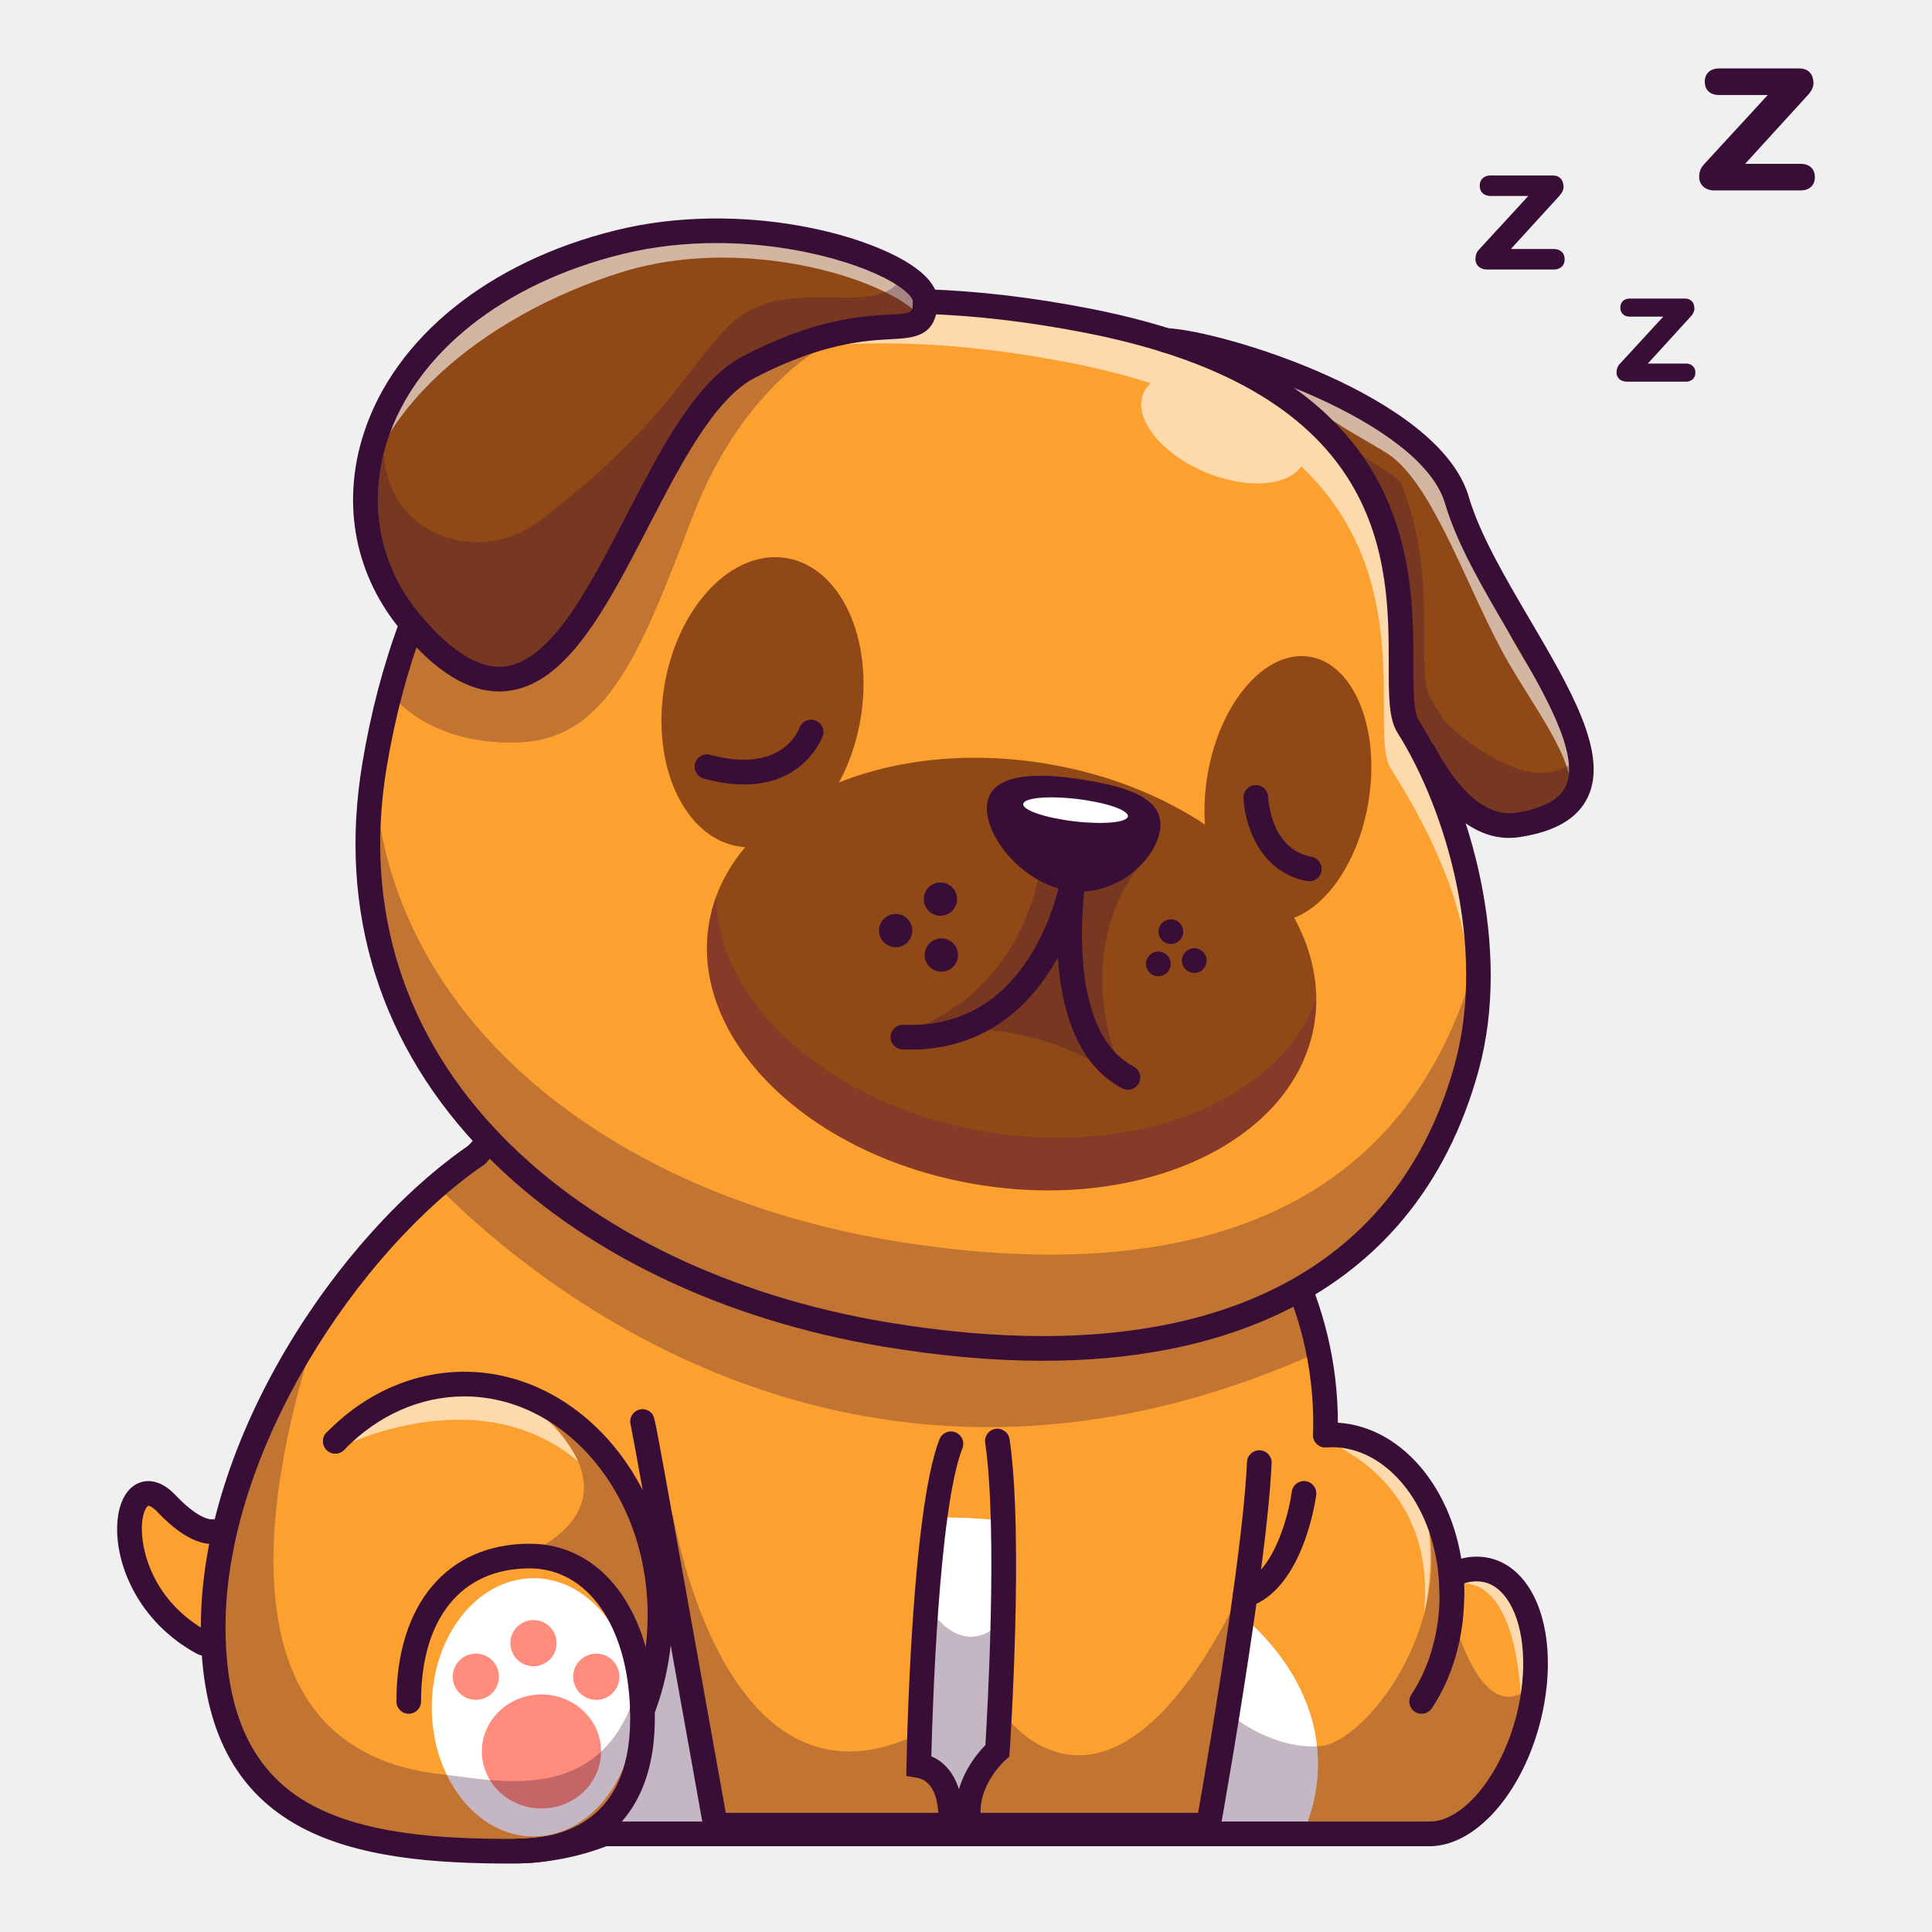
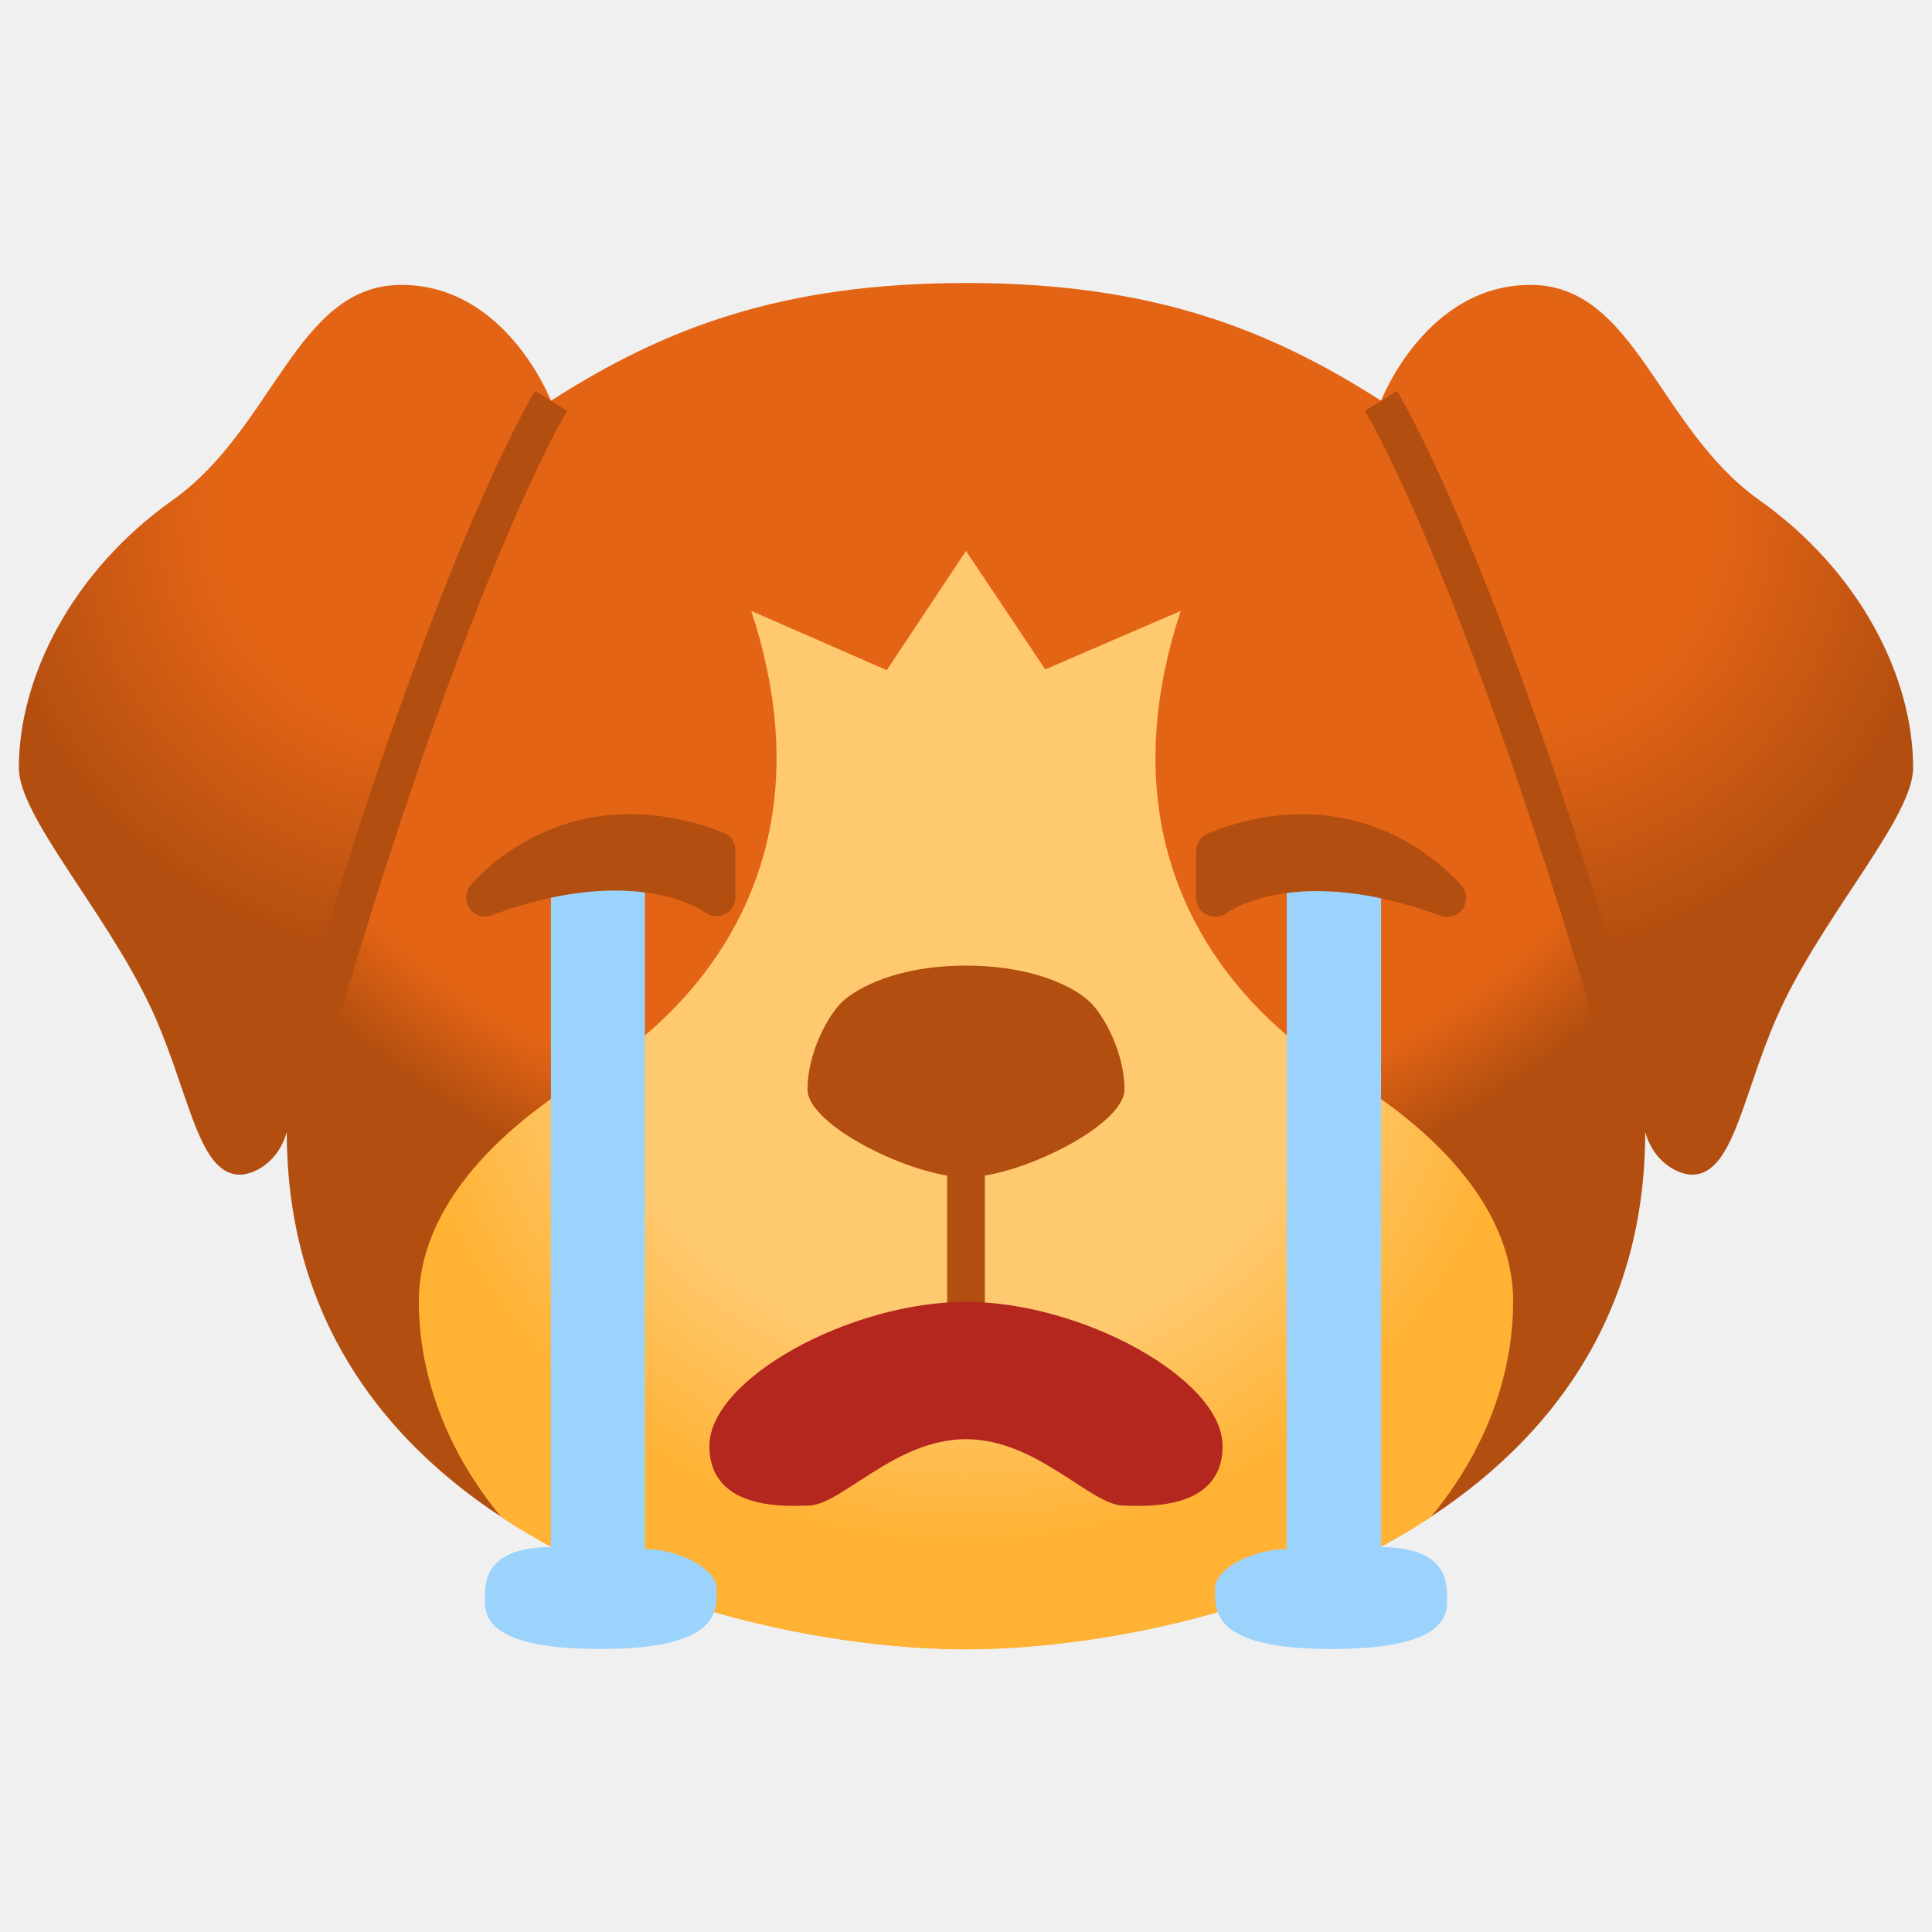
- <svg xmlns="http://www.w3.org/2000/svg" data-name="Layer 1" viewBox="0 0 3000 3000">
-   <path fill="#380d36" d="M2373.149 304.305h-58.921c-7.539 0-16.475-4.189-16.475-15.918 0-11.726 8.936-15.916 16.475-15.916h96.895c10.893 0 16.758 7.261 16.758 17.871 0 4.468-2.515 9.495-6.426 13.682l-75.391 82.654h67.017c7.539 0 16.475 4.189 16.475 15.918 0 11.726-8.936 15.915-16.475 15.915H2309.204c-12.007 0-18.149-7.817-18.149-15.915 0-5.864 1.675-10.891 5.303-14.8zM2744.951 147.555h-76.421c-9.775 0-21.367-5.432-21.367-20.642 0-15.212 11.592-20.645 21.367-20.645H2794.204c14.126 0 21.729 9.416 21.729 23.179 0 5.796-3.257 12.315-8.33 17.747l-97.783 107.202h86.919c9.78 0 21.367 5.432 21.367 20.642 0 15.212-11.587 20.645-21.367 20.645h-134.727c-15.571 0-23.54-10.142-23.54-20.645 0-7.605 2.173-14.124 6.88-19.194zM2582.681 491.71h-52.075c-6.665 0-14.561-3.704-14.561-14.07s7.896-14.067 14.561-14.067h85.644c9.624 0 14.805 6.416 14.805 15.796 0 3.948-2.222 8.391-5.674 12.095l-66.641 73.054h59.233c6.665 0 14.565 3.704 14.565 14.07s-7.9 14.067-14.565 14.067H2526.162c-10.615 0-16.045-6.912-16.045-14.067 0-5.183 1.484-9.627 4.692-13.081z" />
-   <path fill="#fca030" d="M317.597,2554.554c-2.938-68.645,14.937-125.495,31.02-179.033,0,0-25.592,27.93-87.937-37.658C190.245,2263.663,159.471,2469.422,317.597,2554.554Z" />
-   <path fill="#380d36" d="M315.483,2570.614a19.056,19.056,0,0,1-9.053-2.29c-92.222-49.634-128.982-141.125-124.111-205.129,2.419-31.804,15.178-54.089,35.005-61.145,10.22-3.626,30.952-5.915,55.144,19.551,32.417,34.133,50.735,37.764,56.86,37.624a9.253,9.253,0,0,0,4.16-.803c.793-.598-1.094,1.103-1.096,1.103l28.242,25.835c-1.826,1.997-11.899,11.963-30.947,12.141-24.915.049-53.53-16.433-84.973-49.538-8.823-9.292-13.923-10.09-14.556-9.851-2.07.737-8.208,8.738-9.673,27.988-2.844,37.378,15.249,120.706,104.084,168.518a19.142,19.142,0,0,1-9.087,35.996Z" />
-   <path fill="#fca030" d="M523.191 2241.947l-.048.048zM909.756 2862.273a393.717 393.717 0 01-72.297 14.21zM822.005 2877.775c-4.88.239-9.857.383-14.833.383zM637.125 2645.957c0-152.344 81.005-225.741 187.607-225.741 103.541 0 171.483 99.426 175.263 239.617zM523.154 2241.986l.048-.048c53.493-55.215 123.493-88.756 200.239-88.756 160.239 0 291.531 146.22 302.966 331.675zM2256.932 2480.837q0-15.431-1.387-30.383z" />
-   <path fill="#fca030" d="M2381.477,2646.005c-20.191,113.588-91.435,205.646-159.137,205.646h-201.531c16.651-35.55,25.599-73.302,25.599-112.44,0-85.359-42.632-164.258-114.737-227.942-23.062,161.387-52.727,326.842-52.727,326.842h-370.813c-14.354-66.22,43.062-103.684,43.062-103.684V2360.789c-28.852-2.871-58.421-4.354-88.517-4.354-2.68,0-5.407,0-8.087.096-33.923,144.832-25.406,389.043-25.406,389.043,57.416,9.569,49.425,92.536,49.425,92.536H1113.393s-34.88-195.359-65.933-367.942c-7.225,4.785-14.21,9.665-21.053,14.689.575,8.756.862,17.56.862,26.459a411.181,411.181,0,0,1-27.274,148.517v.048q.144,6.101.144,12.345c0,96.555-37.417,155.215-93.397,184.019-20.813,10.765-44.258,17.368-69.282,20.239a6.545,6.545,0,0,0-.909.096c-2.057.239-4.115.43-6.22.574a9.337,9.337,0,0,1-1.148.096c-2.344.239-4.737.383-7.177.526-8.086.526-16.22.813-24.401.813-256.316,0-464.115-42.297-464.115-348.565,0-271.1,198.707-588.708,409.186-732.822,130.669-147.177,312.535-238.851,552.535-238.851,422.822,0,765.55,293.492,765.55,655.55,0,6.172-.096,12.344-.287,18.469,3.253-.239,6.554-.335,9.857-.335,95.359,0,173.971,95.311,185.215,218.421,13.158-6.603,26.603-10.144,39.904-10.144C2363.153,2440.311,2401.67,2532.416,2381.477,2646.005Z" />
-   <path fill="#fca030" d="M2209.899,2646.005c29.234-43.971,47.033-101.77,47.033-165.167q0-15.431-1.387-30.383Z" />
-   <path fill="#380d36" d="M2038.684 2103.459c-697.415 309.282-1197.798-99.617-1357.032-258.995 16.986-14.115 34.211-27.129 51.483-38.947 130.67-147.177 312.536-238.851 552.535-238.851C1661.125 1566.665 1973.421 1798.101 2038.684 2103.459zM807.173 2166.979s277.979 189.815-95.098 283.475c0 0 226.855-125.731 285.612 175.209C997.686 2625.664 1121.288 2280.567 807.173 2166.979z" opacity=".3" />
-   <path fill="#fff" d="M523.191 2249.57s216.324-113.301 374.5 19.58C897.692 2269.149 789.778 2029.474 523.191 2249.57zM2058.021 2237.608s175.395 59.809 153.011 269.665C2211.032 2507.273 2279.295 2225.646 2058.021 2237.608zM2256.239 2459.584s155.866-73.268 106.425 223.191C2362.663 2682.775 2371.505 2439.135 2256.239 2459.584z" opacity=".6" />
-   <ellipse cx="828.374" cy="2651.127" fill="#fff" rx="157.895" ry="200.523" />
-   <ellipse cx="840.8" cy="2719.665" fill="#ff8c7c" rx="92.569" ry="88.517" />
-   <circle cx="738.895" cy="2603.636" r="35.885" fill="#ff8c7c" transform="rotate(-76.717 738.895 2603.636)" />
-   <circle cx="828.374" cy="2551.471" r="35.885" fill="#ff8c7c" transform="rotate(-45 828.374 2551.47)" />
-   <circle cx="925.929" cy="2603.636" r="35.885" fill="#ff8c7c" transform="rotate(-45 925.929 2603.636)" />
-   <path fill="#fff" d="M2046.407,2739.21c0,39.139-8.948,76.89-25.599,112.44H940.809c-10.239,3.923-20.574,7.512-31.052,10.622-1.005-2.01-2.058-4.019-3.015-6.028,55.981-28.804,93.397-87.464,93.397-184.019q0-6.244-.144-12.345v-.048a411.181,411.181,0,0,0,27.274-148.517c0-8.899-.287-17.703-.862-26.459,6.843-5.024,13.828-9.904,21.053-14.689,31.053,172.583,65.933,367.942,65.933,367.942h365.214s7.991-82.966-49.425-92.536c0,0-8.517-244.21,25.406-389.043,2.68-.096,5.407-.096,8.087-.096,30.096,0,59.665,1.483,88.517,4.354v373.636s-57.416,37.464-43.062,103.684h370.813s29.665-165.454,52.727-326.842C2003.774,2574.952,2046.407,2653.852,2046.407,2739.21Z" />
-   <path fill="#380d36" d="M520.703 2257.128a19.163 19.163 0 1113.228-5.31l-.049.046A19.069 19.069 0 01520.703 2257.128zM2058.03 2247.511c-.203 0-.408-.002-.613-.01a19.135 19.135 0 01-18.525-19.731c.186-5.923.278-11.895.278-17.866 0-350.918-334.839-636.411-746.411-636.411-220.212 0-401.299 78.198-538.225 232.422a19.139 19.139 0 11-28.623-25.415c144.504-162.759 335.22-245.283 566.848-245.283 432.678 0 784.688 302.664 784.688 674.688 0 6.377-.098 12.749-.298 19.072A19.138 19.138 0 012058.03 2247.511z" />
-   <path fill="#380d36" d="M795.151,2893.732c-114.311,0-243.84-7.368-337.8-62.026-97.876-56.936-145.454-156.924-145.454-305.676,0-289.656,212.283-608.093,417.512-748.613a19.138,19.138,0,0,1,21.626,31.582c-192.786,132-400.862,443.672-400.862,717.031,0,133.938,41.355,223.103,126.426,272.59,86.096,50.083,209.346,56.836,318.552,56.836,7.471,0,15.264-.261,23.162-.774,2.275-.134,4.397-.256,6.477-.469l1.782-.149c1.719-.117,3.401-.271,5.081-.464.669-.093,1.287-.156,1.88-.198a375.928,375.928,0,0,0,68.34-13.476c9.451-2.805,19.15-6.123,29.636-10.142a19.138,19.138,0,1,1,13.696,35.742c-11.418,4.375-22.034,8.005-32.454,11.099a414.544,414.544,0,0,1-75.823,14.907l-.62.064c-2.2.256-4.402.461-6.646.623-.532.059-1.064.105-1.597.134-2.417.232-4.878.386-7.385.535C812.073,2893.446,803.445,2893.732,795.151,2893.732Z" />
-   <path fill="#380d36" d="M804.719,2893.3a19.138,19.138,0,0,1,0-38.276c4.377,0,9.053-.122,13.896-.359,1.973-.117,4.094-.239,6.174-.452l1.782-.149c1.719-.117,3.401-.271,5.081-.464.593-.081,1.147-.142,1.68-.183,23.191-2.715,44.102-8.826,62.166-18.166,55.12-28.359,83.049-84.548,83.049-167.022q0-6.017-.137-11.897c-3.564-132.163-66.309-220.974-156.13-220.974-105.491,0-168.469,77.236-168.469,206.604a19.138,19.138,0,1,1-38.276,0c0-151.047,79.219-244.88,206.746-244.88,112.107,0,190.23,103.777,194.394,258.24l.007.515c.093,3.816.142,8.079.142,12.393,0,122.029-56.436,176.68-103.777,201.04-22.3,11.531-47.834,19.019-75.857,22.234l-1.165.124c-2.107.242-4.214.437-6.362.591-.532.059-1.064.105-1.597.134-2.417.232-4.878.386-7.385.535C815.024,2893.165,809.719,2893.3,804.719,2893.3Z" />
-   <path fill="#380d36" d="M997.544 2674.999a19.118 19.118 0 01-19.138-19.114v-3.626l1.292-3.335c17.239-44.512 25.981-92.153 25.981-141.604 0-8.413-.276-16.895-.82-25.21-10.852-175.986-135.542-313.787-283.87-313.787-68.45 0-134.68 29.453-186.494 82.937l-.564.557a19.139 19.139 0 01-26.736-27.39c59.06-60.862 134.976-94.38 213.794-94.38 168.511 0 309.981 153.577 322.068 349.636.596 9.07.898 18.393.898 27.637 0 54.023-9.548 106.16-28.384 154.963A19.16 19.16 0 01997.544 2674.999zM2254.48 2495.98a19.139 19.139 0 01-19.138-19.138c0-9.497-.439-19.136-1.309-28.645-10.466-114.6-81.899-201.02-166.155-201.02-3.1 0-5.864.093-8.454.283a19.138 19.138 0 11-2.808-38.174c3.533-.261 7.217-.386 11.262-.386 104.175 0 191.995 101.379 204.275 235.818.972 10.662 1.465 21.47 1.465 32.124A19.139 19.139 0 012254.48 2495.98z" />
-   <path fill="#380d36" d="M2219.888,2866.793a19.138,19.138,0,1,1,0-38.276c57.752,0,121.999-86.943,140.295-189.856,11.953-67.253,2.407-129.29-24.912-161.894-11.851-14.143-26.074-21.314-42.273-21.314a63.559,63.559,0,0,0-19.844,3.34c.308,6.03.464,12.063.464,18.049,0,64.621-17.839,127.041-50.234,175.764a19.138,19.138,0,1,1-31.875-21.191c28.267-42.515,43.833-97.41,43.833-154.573,0-9.497-.439-19.136-1.309-28.645l-1.184-12.993,11.66-5.852c16.104-8.079,32.417-12.175,48.489-12.175,27.659,0,52.422,12.104,71.611,35.005,34.919,41.675,47.353,113.892,33.259,193.179C2375.796,2769.528,2297.617,2866.793,2219.888,2866.793Z" />
-   <path fill="#380d36" d="M2219.888,2866.793H923.476a19.138,19.138,0,1,1,0-38.276h1296.411a19.138,19.138,0,1,1,0,38.276Z" />
-   <path fill="#380d36" d="M1493.537,2853.253h-398.623l-2.815-15.774c0-.005-34.878-195.347-65.928-367.918-37.429-208.057-45.498-250.73-46.836-256.79a19.141,19.141,0,0,1,31.882-18.984c4.724,4.722,4.724,4.722,20.039,88.73,8.682,47.615,20.334,112.163,32.586,180.266,25.791,143.34,54.224,302.393,63.12,352.192h330.156c-1.238-19.834-7.454-50.173-33.538-54.519l-16.27-2.712.281-16.494c.273-16.03,7.21-393.87,51.157-506.23a19.14,19.14,0,1,1,35.649,13.945c-36.834,94.168-46.475,406.924-48.215,478.354,44.778,18.611,52.044,77.261,49.021,108.63Zm-509.407-632.419a.16.16,0,0,1,.022.019A.16.16,0,0,0,984.131,2220.834Z" />
-   <path fill="#380d36" d="M1892.502,2853.253h-402.261l-3.269-15.083c-13.696-63.188,27.048-111.999,43.137-128.359,3.054-49.526,19.407-334.814-.31-469.429a19.14,19.14,0,0,1,37.876-5.547c22.112,150.999,1.065,471.345.159,484.91l-.535,7.998-6.077,5.229c-.396.347-39.812,35.361-38.65,82.004h337.864c7.92-45.112,31.174-179.832,49.834-310.413q2.227-15.286,4.292-30.327c12.459-90.098,19.778-158.718,21.753-203.972a19.139,19.139,0,0,1,38.242,1.67c-2.029,46.443-9.456,116.267-22.078,207.529q-2.087,15.194-4.326,30.566c-22.837,159.824-52.529,325.803-52.827,327.461Zm-343.765-134.785h0Z" />
-   <path fill="#380d36" d="M1933.513 2495.985a19.141 19.141 0 01-5.898-37.349c50.911-16.509 73.728-108.235 78.225-142.188a19.138 19.138 0 0137.952 4.978c-.779 5.962-20.056 146.282-104.37 173.621A19.152 19.152 0 011933.513 2495.985zM1023.97 2498.712a17.851 17.851 0 01-10.581-32.239c7.102-5.217 14.424-10.325 21.765-15.185a17.851 17.851 0 0119.707 29.77c-6.858 4.541-13.701 9.314-20.339 14.189A17.76 17.76 0 011023.97 2498.712z" />
-   <path fill="#fca030" d="M581.514,1188.287c-79.722,478.63,312.491,803.773,793.569,883.902,481.078,80.129,848.905-50.082,928.627-528.711,24.336-146.108-36.234-286.865-117.513-415.937-48.679-77.304,125.546-507.573-496.543-629.413C984.022,359.926,661.235,709.658,581.514,1188.287Z" />
-   <path fill="#fff" d="M2300.478,1540.622c-10.765,64.737-26.841,123.11-47.751,175.455a912.663,912.663,0,0,0,24.259-107.081c24.306-146.125-36.268-286.89-117.512-415.933-35.071-55.646,45.359-294.115-138.756-468.851-22.009,31.196-85.837,35.646-149.617,8.804-68.947-29.091-111.77-83.78-95.55-122.201a43.933,43.933,0,0,1,11.34-15.789,1099.616,1099.616,0,0,0-123.972-31.387c-589.425-115.454-911.722,109.569-1048.324,465.741,120.813-395.072,445.549-656.746,1071.818-534.115,622.105,121.866,447.894,552.105,496.554,629.425C2264.259,1253.781,2324.832,1394.498,2300.478,1540.622Z" opacity=".6" />
-   <path fill="#380d36" d="M2300.295,1541.807c-79.712,478.612-447.512,608.851-928.612,528.708-481.053-80.144-873.301-405.263-793.539-883.875.574-3.349,1.1-6.651,1.722-10,7.177,404.832,369.235,677.129,803.827,749.521,466.507,77.703,826.554-42.44,920.574-486.268A412.617,412.617,0,0,1,2300.295,1541.807Z" opacity=".3" />
-   <path fill="#914817" d="M602.075,914.214c54.984,87.882,126.333,213.719,252.924,104.661,75.955-65.435,133.694-262.369,307.893-449.029,94.31-101.056,260.821,8.08,279.45-102.669,9.71-57.746-254.678-162.391-475.447-92.221C675.228,467.661,469.992,703.102,602.075,914.214Z" />
-   <path fill="#fff" d="M1438.132,467.196c-1.675,10.048-4.593,18.277-8.613,25.024-10.191-12.536-28.948-25.837-54.019-38.23-90.047-44.737-261.674-78.613-412.823-30.574-218.516,69.426-388.516,219.043-404.497,378.469-17.799-176.938,163.923-350.478,404.497-426.938,170.096-54.067,366.124-4.306,442.631,47.751C1428.132,438.201,1440.381,453.943,1438.132,467.196Z" opacity=".6" />
-   <path fill="#914817" d="M1816.443,527.529c477.211,150.83,330.116,527.113,375.338,598.883q12.547,19.858,24.296,40.13c11.395,61.557,83.267,130.493,140.609,114.393,200.025-56.159,61.198-147.156-24.943-322.608-51.685-105.272-78.854-235.57-150.627-284.495C2028.837,570.015,1898.815,545.261,1816.443,527.529Z" />
-   <path fill="#fff" d="M2435.679,1248.105c19.848-54.714-45.105-136.219-92.952-218.63-61.662-106.206-114.832-275.215-186.603-324.163-7.704-5.263-59.327-34.976-66.887-39.809q-28.636-18.373-56.076-33.158c-53.971-61.914-89.971-62.279-216.717-102.327,55.982,12.01,133.875,27.321,225.838,68.421a892.737,892.737,0,0,1,138.852,77.895c71.77,48.899,98.947,179.186,150.622,284.449,45.119,91.866,104.64,160.622,122.391,213.301C2464.052,1203.272,2461.085,1227.53,2435.679,1248.105Z" opacity=".6" />
-   <ellipse cx="1183.989" cy="1090.455" fill="#914817" rx="226.946" ry="154.46" transform="rotate(-80.543 1183.99 1090.455)" />
-   <ellipse cx="1999.849" cy="1224.849" fill="#914817" rx="207.826" ry="126.688" transform="rotate(-80.544 1999.849 1224.849)" />
-   <ellipse cx="1570.81" cy="1512.523" fill="#914817" rx="331.057" ry="476.363" transform="rotate(-80.544 1570.81 1512.523)" />
-   <path fill="#380d36" d="M1614.657,1349.29s-21.883,197.728-223.86,258.334c0,0,207.224-52.48,360.678,79.82,0,0-98.249-180.432,13.745-338.155C1765.22,1349.29,1695.997,1401.96,1614.657,1349.29Z" opacity=".3" />
-   <path fill="#6b184e" d="M2043.884,1552.341a231.843,231.843,0,0,1-3.158,38.469c-30.048,180.335-264.785,291.483-524.306,248.277-259.521-43.206-445.551-224.45-415.503-404.832a234.004,234.004,0,0,1,11.484-43.062c.048,166.986,177.655,326.124,418.708,366.315C1769.196,1797.174,1986.42,1706.839,2043.884,1552.341Z" opacity=".3" />
-   <path fill="#915a17" d="M1813.489,545.261l-.044-.007Z" />
-   <path fill="#380d36" d="M2343.247 1301.11c-54.695 0-106.13-42.637-149.651-124.448a19.139 19.139 0 0133.794-17.979c27.534 51.76 71.836 111.724 126.394 103.332 41.419-6.353 67.407-20.061 77.241-40.747 23.406-49.228-33.21-145.632-87.961-238.862-39.7-67.603-80.754-137.507-99.116-200.286-37.578-128.486-344.546-230.784-433.894-234.346a19.139 19.139 0 011.524-38.247c85.034 3.389 423.352 105.393 469.109 261.846 17.031 58.23 56.865 126.057 95.386 191.65 62.554 106.516 121.641 207.126 89.524 274.68-15.835 33.308-50.51 53.635-106.008 62.148A107.639 107.639 0 012343.247 1301.11zM774.993 1073.751c-48.066.003-97.322-30.359-150.127-92.41-73.525-86.399-95.434-198.728-60.11-308.188 48.115-149.094 194.646-267.107 391.97-315.686 193.884-47.725 401.502 7.029 470.891 63.127 19.255 15.566 28.767 31.811 28.269 48.279-1.638 53.972-35.864 55.833-72.1 57.803-40.149 2.185-107.346 5.84-212.083 60.161-62.158 32.236-114.478 133.406-165.076 231.243-64.993 125.674-126.379 244.377-218.633 254.929A114.142 114.142 0 01774.993 1073.751zm337.659-696.316c-47.581 0-97.368 5.037-146.775 17.2-184.348 45.383-320.681 153.897-364.692 290.274-31.16 96.553-11.904 195.557 52.832 271.623 47.998 56.401 91.599 82.808 129.629 78.447 71.978-8.232 131.46-123.252 188.984-234.482 53.342-103.147 108.501-209.805 181.453-247.639 112.051-58.115 184.399-62.051 227.627-64.402 35.347-1.921 35.347-1.921 35.916-20.745.051-1.621-2.383-7.9-14.072-17.351C1362.524 417.191 1246.323 377.435 1112.651 377.435zM1751.457 1692.157a19.08 19.08 0 01-8.867-2.19c-72.59-38.04-94.995-127.195-99.876-203.464q-3.593 6.548-7.559 13.127c-53.85 89.138-134.746 134.058-234.075 129.922a19.138 19.138 0 011.597-38.242c85.195 3.521 152.307-33.63 199.138-110.522 35.242-57.869 45.798-118.064 46.397-121.614.017-.107.032-.203.046-.283l37.788 6.094c-.01.063-.024.161-.046.29-1.123 7.097-35.608 233.164 74.358 290.786a19.142 19.142 0 01-8.901 36.096z" />
-   <circle cx="1818.098" cy="1446.648" r="19.182" fill="#380d36" transform="rotate(-76.654 1818.098 1446.648)" />
-   <circle cx="1854.458" cy="1491.597" r="19.182" fill="#380d36" transform="rotate(-8.474 1854.457 1491.597)" />
-   <circle cx="1798.657" cy="1496.728" r="19.182" fill="#380d36" transform="rotate(-24.593 1798.656 1496.728)" />
-   <circle cx="1460.267" cy="1396.147" r="25.84" fill="#380d36" transform="rotate(-78.554 1460.267 1396.147)" />
-   <circle cx="1461.749" cy="1482.98" r="25.84" fill="#380d36" transform="rotate(-35.543 1461.75 1482.98)" />
-   <circle cx="1390.797" cy="1444.966" r="25.84" fill="#380d36" transform="rotate(-3.183 1390.795 1444.963)" />
-   <path fill="#380d36" d="M1619.599,2113.007q-115.788,0-247.668-21.926c-250.769-41.78-470.103-147.61-617.598-297.996-163.835-167.051-230.117-377.278-191.68-607.954,13.274-79.644,33.081-154.653,58.867-222.942a19.139,19.139,0,0,1,35.811,13.521c-24.907,65.954-44.058,138.533-56.919,215.715-36.348,218.115,26.328,416.897,181.25,574.856,141.863,144.646,353.723,246.587,596.555,287.041,85.701,14.268,166.182,21.328,240.981,21.331,339.932.02,563.753-145.664,639.858-422.593,49.004-178.359-11.799-391.628-89.033-514.302-13.596-21.582-13.586-56.423-13.574-104.644.039-158.599.105-424.045-470.464-516.196-87.747-17.161-171.802-27.073-249.824-29.46a19.14,19.14,0,0,1,1.172-38.262c80.09,2.451,166.223,12.598,256.006,30.159,501.499,98.206,501.426,394.558,501.387,553.769-.007,37.029-.017,72.004,7.688,84.236,81.562,129.551,145.627,355.308,93.552,544.841-49.358,179.604-156.174,307.949-317.478,381.47C1877.168,2089.852,1757.024,2113.002,1619.599,2113.007Z" />
-   <path fill="#380d36" d="M1533.103,1246.556c-7.881,47.316,51.995,124.077,124.626,136.174,72.631,12.098,135.452-45.309,143.333-92.626,7.881-47.316-42.163-66.625-114.793-78.723C1613.638,1199.284,1540.984,1199.24,1533.103,1246.556Z" />
-   <ellipse cx="1670.153" cy="1257.994" fill="#fff" rx="17.491" ry="81.86" transform="rotate(-83.269 1670.153 1257.994)" />
-   <path fill="#380d36" d="M2033.183 1368.434a19.184 19.184 0 01-3.477-.32c-75.156-13.794-97.498-90.623-98.814-129.319a19.139 19.139 0 0138.254-1.355h0c.132 3.318 3.965 81.372 67.468 93.027a19.141 19.141 0 01-3.433 37.966zM1155.393 1218.117c-18.262 0-39.053-2.708-62.688-9.15a19.138 19.138 0 1110.068-36.929c111.687 30.434 137.522-38.696 138.564-41.658a19.139 19.139 0 0136.274 12.219C1277.314 1143.497 1251.247 1218.117 1155.393 1218.117z" />
-   <path fill="#380d36" d="M1403.233,422.665c-5.981,15.981-16.364,25.55-29.857,31.292-57.847,24.593-172.967-21.866-245.454,55.789-19.48,20.87-42.075,49.025-63.075,76.599a1065.196,1065.196,0,0,1-180.941,185.969l-42.355,33.953c-48.138,38.589-114.752,47.221-169.715,19.197-39.868-20.327-74.805-59.685-77.421-134.891l-33.221,83.585c-.555,36.184,7.024,72.714,23.873,108.785-6.076-9.572-11.939-19.048-17.623-28.125a277.207,277.207,0,0,0,28.325,59.378c40.442,64.6,89.697,149.693,163.229,146.968,28.087.866,59.779-11.084,96.001-42.288,60.427-52.057,109.389-187.358,214.571-334.485l-6.235-.055a1131.381,1131.381,0,0,1,93.295-114.493c85.742-91.866,231.149-10,270.814-77.608,4.019-6.746,6.938-15.024,8.612-25.072C1438.304,453.909,1426.056,438.167,1403.233,422.665Z" opacity=".3" />
-   <path fill="#380d36" d="M1302.058 524.69s-143.541 59.972-226.475 277.195c-82.934 217.223-133.971 348.004-274.322 351.194-140.351 3.19-195.743-77.41-195.743-77.41l38.159-88.729s194.446 208.145 310.111-97.878C1097.735 508.21 1302.058 524.69 1302.058 524.69zM2465.634 1217.58l-2.5-57.5c-70 110-220.505-40.622-220.505-40.622l-.01.048q-10.044-17.119-20.671-34.004c-26.698-42.392 13.732-191.148-47.224-336.842a130.023 130.023 0 00-15.455-12.393q-11.556-7.894-22.871-15.119c-17.465-11.196-34.593-21.34-51.34-30.574 143.541 170.478 74.736 383.684 107.607 435.885q12.56 19.881 24.307 40.144c8.947 48.421 55.407 101.483 102.727 114.019a81.257 81.257 0 0014.88 2.488 65.305 65.305 0 0022.583-2.153c36.843-10.335 62.201-21.866 78.517-34.928.048.096.096.144.048.239a13.259 13.259 0 01.43 1.866c9.618-7.772 15.948-16.108 19.641-25.021zM2391.316 2604.21a355.601 355.601 0 01-4.738 38.804c-20.19 113.589-91.435 205.646-159.138 205.646H945.91c-10.239 3.924-20.574 7.512-31.053 10.622-1.005-2.01-2.057-4.019-3.014-6.029-20.814 10.766-44.258 17.369-69.283 20.239a6.588 6.588 0 00-.909.096c-2.057.239-4.115.431-6.22.574a9.263 9.263 0 01-1.148.096c-2.345.239-4.737.383-7.177.526-8.086.526-16.22.814-24.401.814-256.316 0-464.115-42.297-464.115-348.565 0-150.048 60.861-314.354 150.957-455.598-67.225 206.124-165.885 645.502 198.038 683.923 87.943 9.282 268.468 56.316 309.617-168.947a401.346 401.346 0 017.894 70.43q4.81-12.488 8.852-25.502c12.679 26.364-6.787-256.937 31.059-278.899.527-.287 80.016 496.22 390.759 335.072l5.167-3.732 1.1-133.875v-.192c1.005-16.172 2.057-32.775 3.302-49.474 11.866 17.799 59.617 78.421 119.903 8.038l-.048 1.579-6.459 151.005s.286.43.813 1.196c11.005 16.029 173.439 223.804 377.558-211.603.65-1.387-22.63 216.962-21.434 215.957 0 0 62.105 50.67 134.642 45.024 68.851-5.407 216.659-190.718 159.588-376.539 0 0 37.206 148.979 49.263 186.539v.048C2282.129 2592.919 2326.531 2682.871 2391.316 2604.21z" opacity=".3" />
+ <svg xmlns="http://www.w3.org/2000/svg" enable-background="new 0 0 512 512" viewBox="0 0 512 512">
+   <radialGradient id="a" cx="256" cy="77" r="255.905" gradientUnits="userSpaceOnUse">
+     <stop offset=".894" stop-color="#e36415" />
+     <stop offset="1" stop-color="#b24e10" />
+   </radialGradient>
+   <path fill="url(#a)" d="M436,300c0,106-119,137-180,137S76,406,76,300c0-80,40-174.6,70-193.8C176,87,207,75,256,75s80,12,110,31.2C396,125.5,436,220,436,300z" />
+   <path fill="#ffc96f" d="M358,286c0,0-74-36.2-45.1-124.1L277,177.4L256,146l0,0l-21,31.6l-35.9-15.7C228,249.8,154,286,154,286" />
+   <radialGradient id="b" cx="255.333" cy="257.833" r="152.19" gradientUnits="userSpaceOnUse">
+     <stop offset=".663" stop-color="#ffc96f" />
+     <stop offset="1" stop-color="#ffb234" />
+   </radialGradient>
+   <path fill="url(#b)" d="M401,344.8c0-50-86-88.8-145-88.8s-145,38.8-145,88.8c0,21.4,8.6,41.4,21.9,57.3c39.1,25.7,89.8,35,123.1,35s84-9.3,123.1-35C392.4,386.2,401,366.2,401,344.8z" />
+   <radialGradient id="c" cx="115.5" cy="135.417" r="120.439" gradientUnits="userSpaceOnUse">
+     <stop offset=".488" stop-color="#e36415" />
+     <stop offset="1" stop-color="#b24e10" />
+   </radialGradient>
+   <path fill="url(#c)" d="M146,106.2c0,0-11.8-30.7-39.6-30.7c-27.8,0-33.8,38-60.6,57c-26.8,19-40.8,47-40.8,71c0,12.6,21.8,36.7,34,61.5c11,22.3,12.9,46.3,24.6,46.3c3.5,0,10.1-3.1,12.4-11.3C117,153,146,106.2,146,106.2z" />
+   <path fill="#b24e10" d="M80.8,301.4l-9.6-2.7c40.7-146,69.4-193.1,70.6-195.1l8.5,5.3C150,109.3,121,157.1,80.8,301.4z" />
+   <radialGradient id="d" cx="-1184.5" cy="135.417" r="120.439" gradientTransform="matrix(-1 0 0 1 -788 0)" gradientUnits="userSpaceOnUse">
+     <stop offset=".488" stop-color="#e36415" />
+     <stop offset="1" stop-color="#b24e10" />
+   </radialGradient>
+   <path fill="url(#d)" d="M366,106.2c0,0,11.8-30.7,39.6-30.7c27.8,0,33.8,38,60.6,57c26.8,19,40.8,47,40.8,71c0,12.6-21.8,36.7-34,61.5c-11,22.3-12.9,46.3-24.6,46.3c-3.5,0-10.1-3.1-12.4-11.3C395,153,366,106.2,366,106.2z" />
+   <path fill="#b24e10" d="M431.2,301.4l9.6-2.7c-40.7-146-69.4-193.1-70.6-195.1l-8.5,5.3C362,109.3,391,157.1,431.2,301.4z" />
+   <rect width="10" height="44" x="251" y="305" fill="#b24e10" />
+   <path fill="#b24e10" d="M298,288.7c0,9.6-28,23.3-42,23.3s-42-13.7-42-23.3c0-9.6,5.4-19.7,9.3-23.3c3.9-3.6,14.5-9.5,32.7-9.5s28.9,5.9,32.7,9.5C292.6,269,298,279.1,298,288.7z" />
+   <path fill="#9cd3fc" d="M146 233v177c-17 0-17.5 9-17.5 13s-1.5 14 30.7 14 30.7-10.5 30.7-16-10.5-10.5-19-10.5V232L146 233zM366 233v177c17 0 17.5 9 17.5 13s1.5 14-30.7 14S322 426.5 322 421s10.5-10.5 19-10.5V232L366 233z" />
+   <path fill="#b24e10" d="M191.8 220.7c-22-8.6-39.1-4.4-49.5.7-11.4 5.5-17.5 13.1-17.7 13.4-1.4 1.8-1.4 4.2-.1 6 1 1.3 2.5 2.1 4 2.1.6 0 1.2-.1 1.7-.3 37.8-14.1 56-1.3 56.7-.8 1.5 1.1 3.5 1.3 5.2.5 1.7-.8 2.8-2.6 2.8-4.5v-12.5C195 223.3 193.7 221.5 191.8 220.7zM387.4 234.8c-.3-.3-6.5-7.9-17.8-13.4-10.5-5.1-27.5-9.3-49.4-.6-1.9.8-3.2 2.6-3.2 4.7v12.5c0 1.9 1.1 3.6 2.8 4.4s3.7.7 5.2-.4c.8-.6 18.9-13.3 56.8.7.6.2 1.2.3 1.7.3 1.6 0 3.1-.7 4.1-2.1C388.9 239 388.8 236.6 387.4 234.8z" />
+   <path fill="#b4271e" d="M324,383.2c0,17.8-21.8,15.8-26.2,15.8c-8.7,0-22.9-17.6-41.8-17.6S222.9,399,214.2,399c-4.3,0-26.2,2-26.2-15.8c0-17.8,37.4-38.2,68-38.2S324,365.4,324,383.2z" />
</svg>
